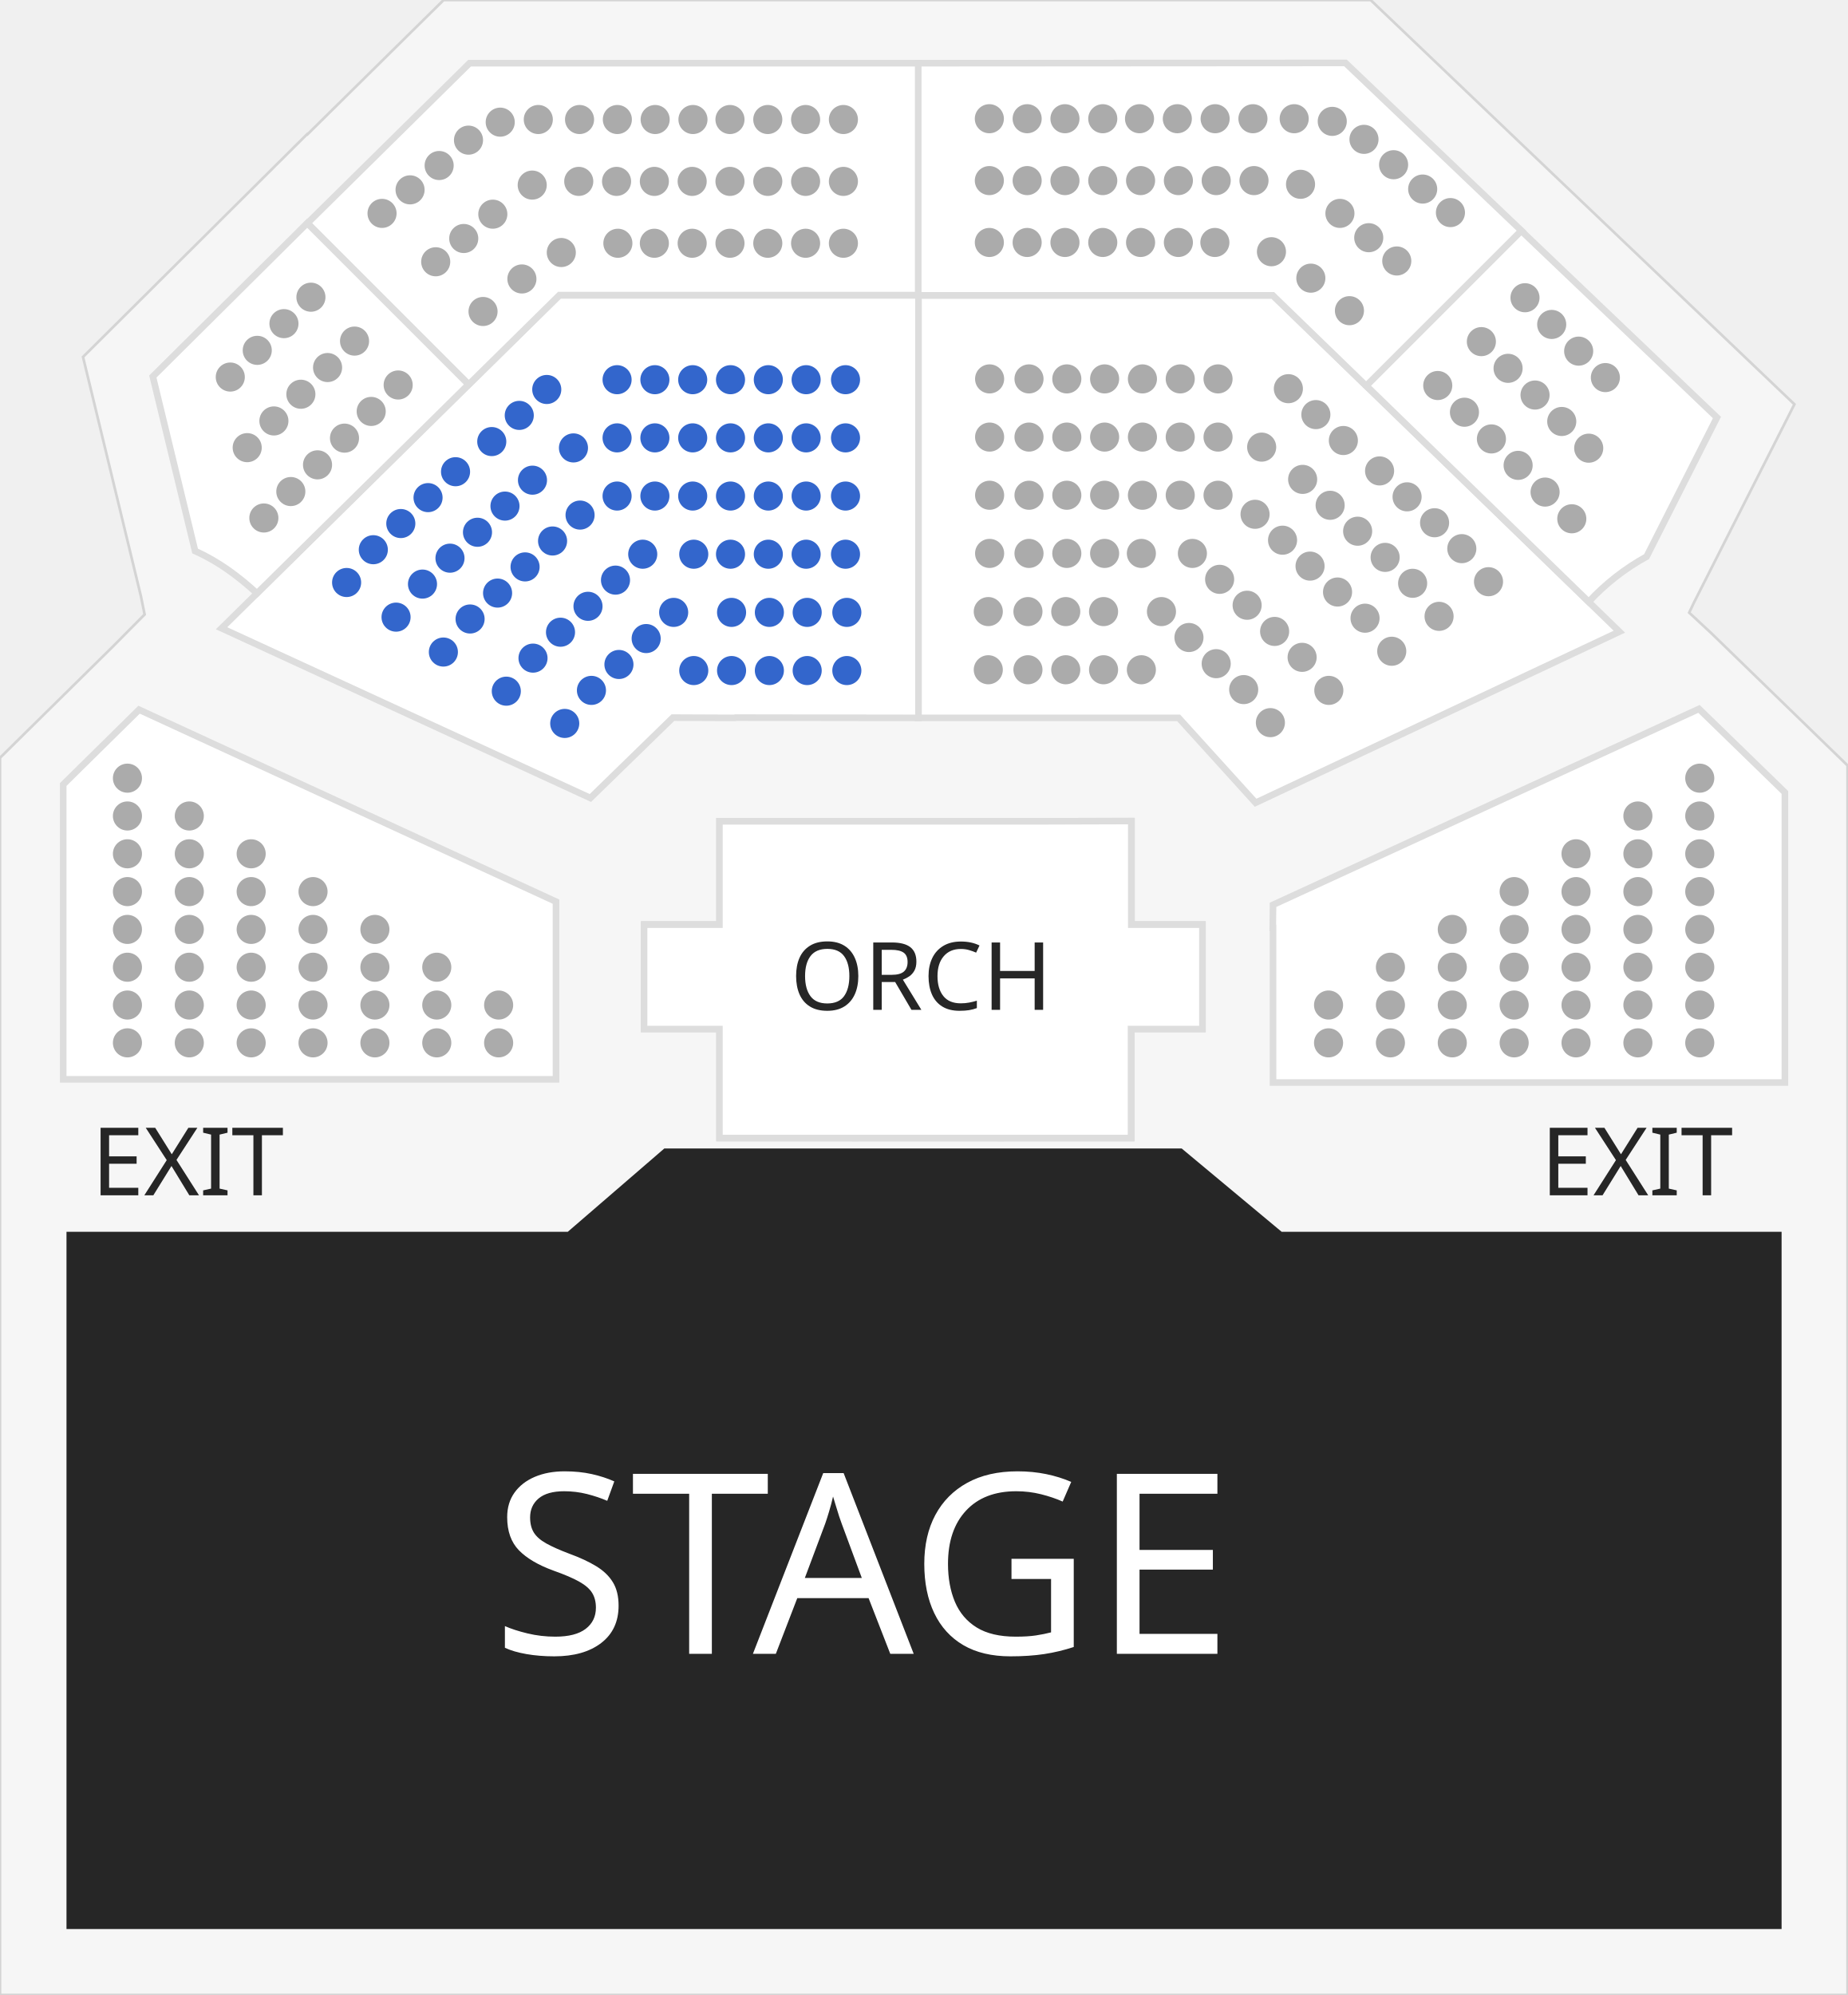
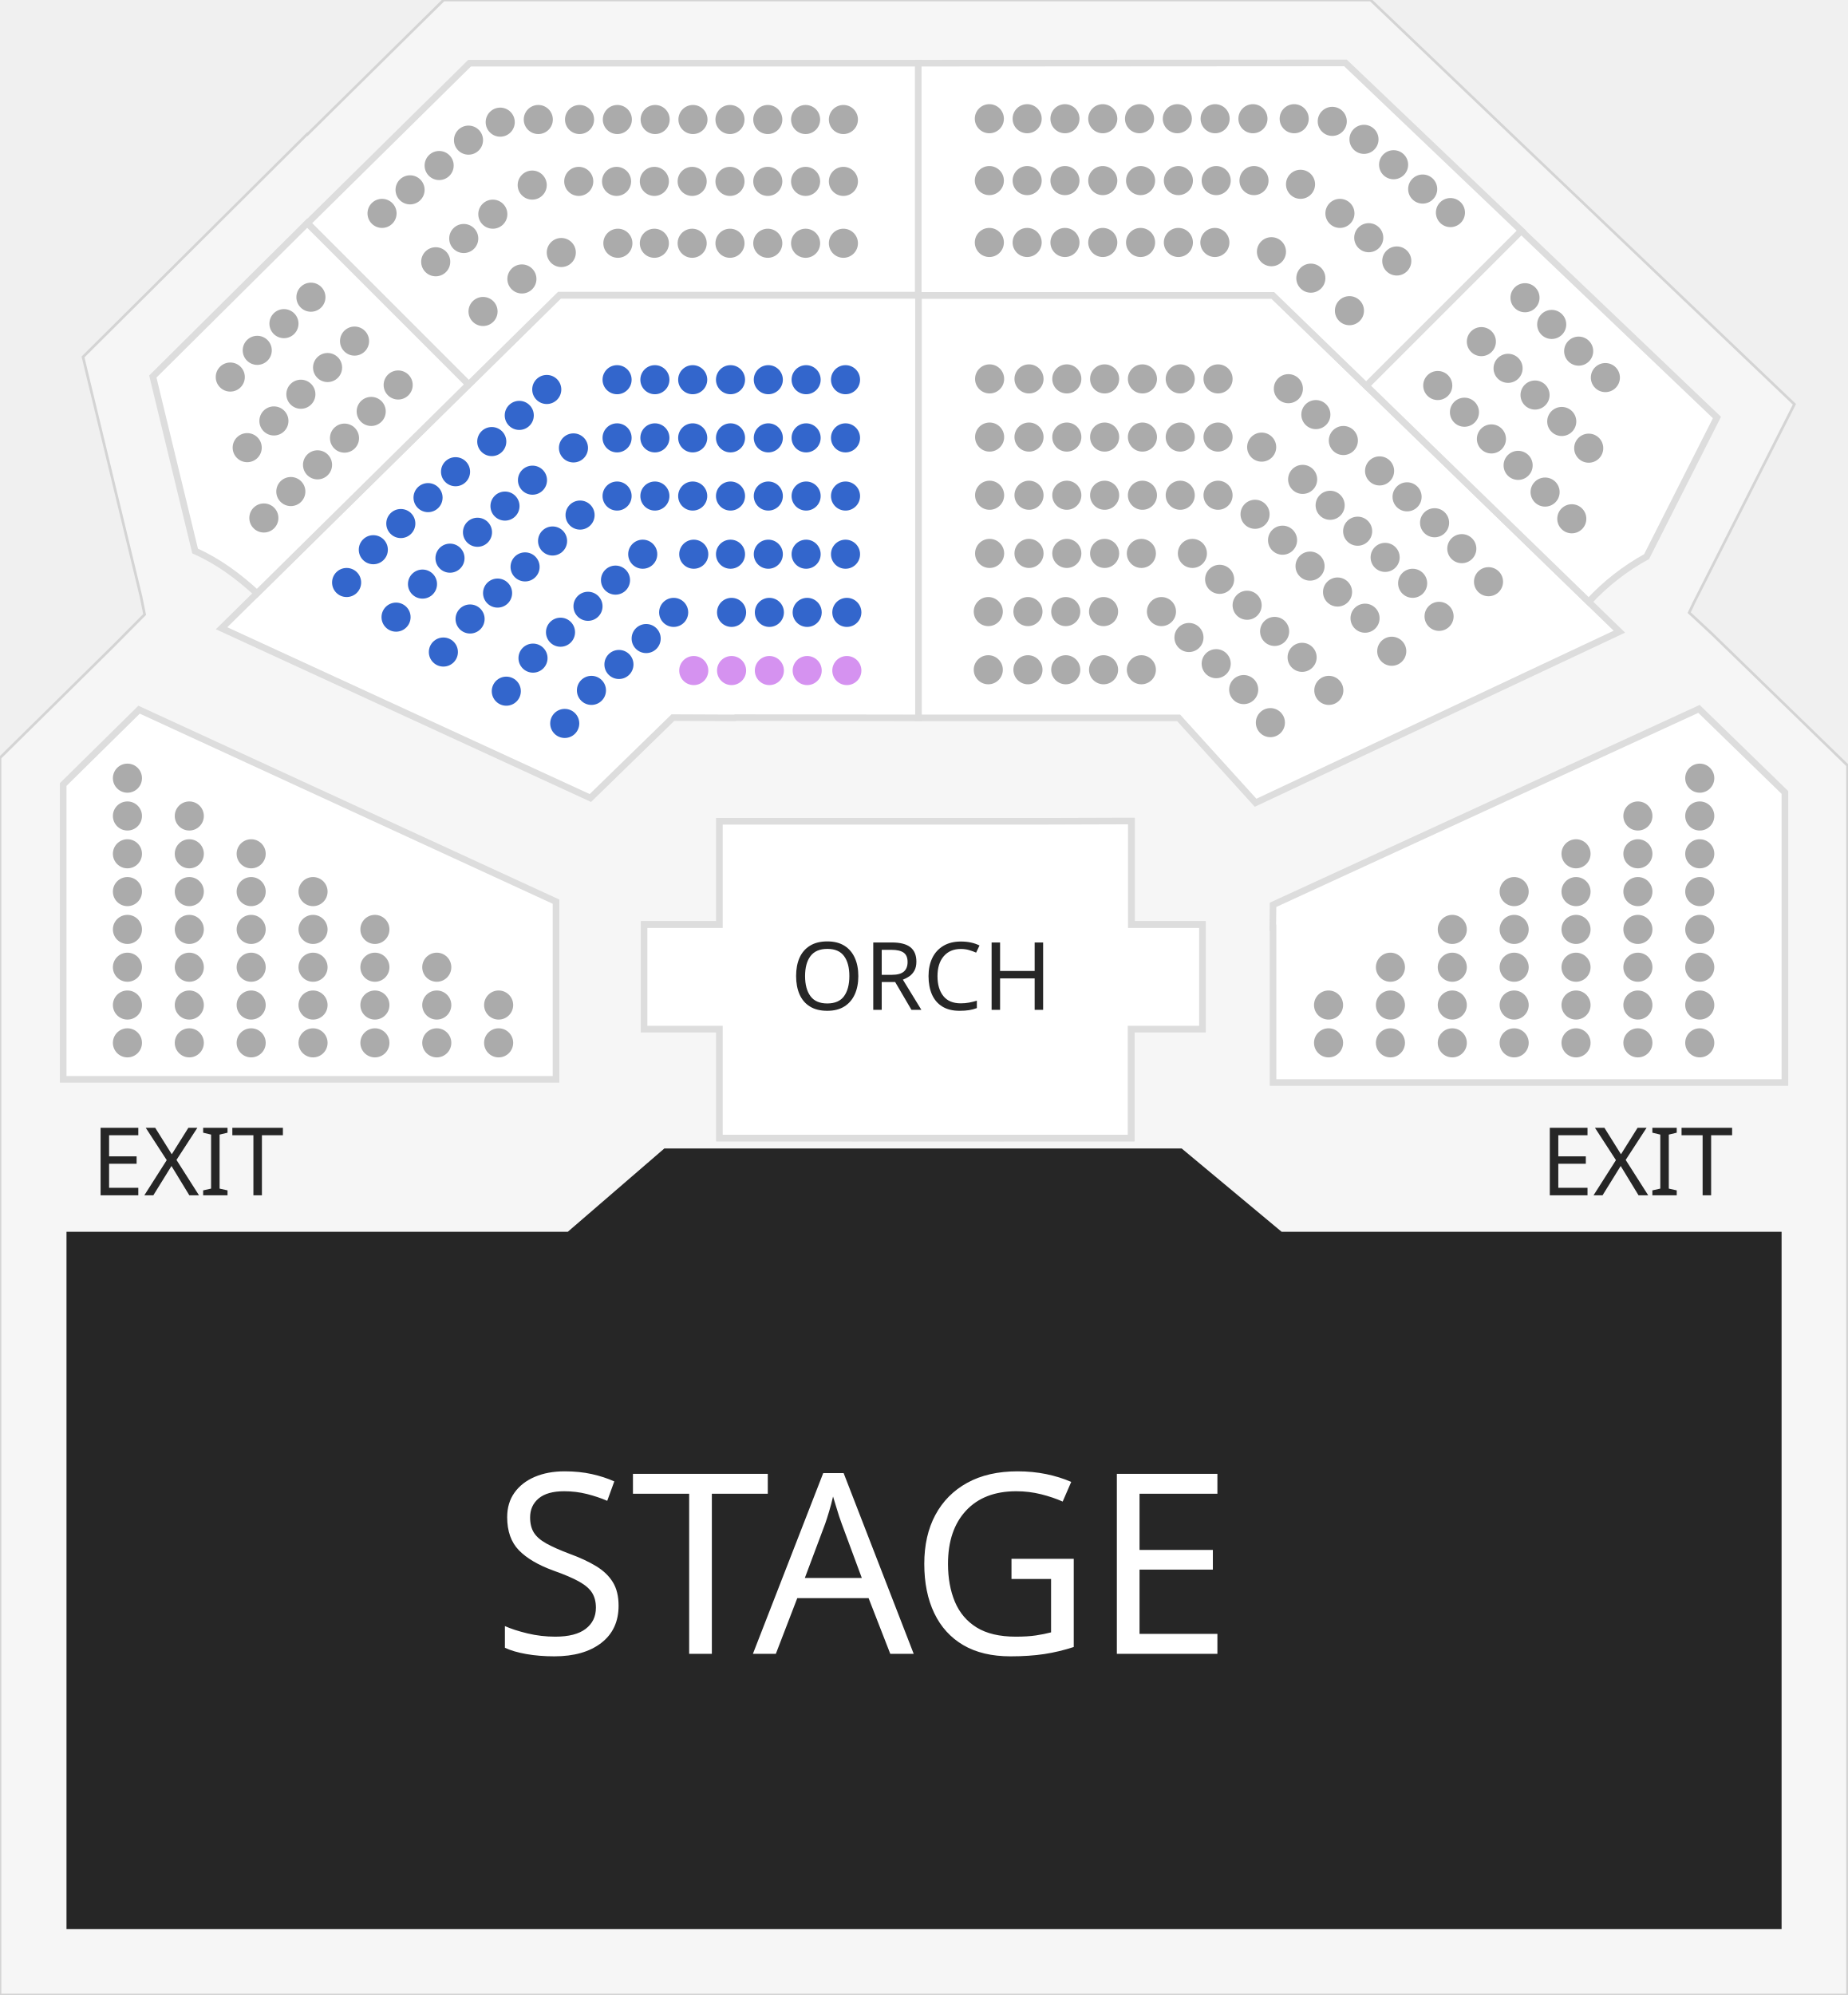
<svg xmlns="http://www.w3.org/2000/svg" viewBox="149.4 7.6 698.8 754.5">
  <defs>
    <style type="text/css">
	.st0{fill:#F6F6F6;stroke:#D4D4D4;stroke-miterlimit:10;}
	.st1{fill:#262626;stroke:#F6F6F6;stroke-width:2.5;stroke-miterlimit:10;}
	.st2{fill:#FFFFFF;}
	.st3{font-family:'ArialMT';}
	.st4{font-size:95.326px;}
	.st5{fill:#262626;}
	.st6{font-size:35.747px;}
	.st7{fill:#FFFFFF;stroke:#DDDDDD;stroke-width:2.5;stroke-miterlimit:10;}
	.st8{fill:#DFDFDF;}
-   .accessible {
-     fill: #D592F0;
-   }
	.st9{fill:#ABABAB;}
  
- 
  .seat:hover{
      fill:#9C9C9C;
  }
+   

  .season {
    fill: #3366CC;
  }
  .season:hover {
    fill: #bad455;
+   }
+ 
+   .accessible {
+     fill: #D592F0;
  }

  .selected {
      fill:#bad455;
  }
  .selected:hover {
      fill:#90A63C;
  }

  .taken {
    fill: #ABABAB;
  }
  .taken:hover {
    fill: #9C9C9C;
  }

</style>
  </defs>
  <g id="BACKGROUND">
    <path id="POCHE" class="st0" d="M317.2,7.6l-51.5,50.8l-0.1-0.1L233,90.7l-1.2,1.2l0,0l-51,50.7l21.9,90.5l1.4,6.9l-12.3,12.4l0,0 l-42.4,41.8v13.4l0,0v454.5h698.8V309.5l0,0v-12.4l-51.4-49.9l0,0l-8.5-7.9l1.8-3.8l38-75l-98.8-94.2L667.8,7.6H317.2z" />
    <path id="STAGE" class="st1" d="M824.5,738.4V472.2H634.8h-0.2l-37.8-31.5H400.2l-36.5,31.5h-0.2H173.3v266.2H824.5z" />
    <text transform="matrix(1 0 0 1 335.5103 633.0645)" class="st2 st3 st4" style="white-space: pre;">STAGE</text>
    <text transform="matrix(1 0 0 1 183.9761 459.6533)" class="st5 st3 st6" style="white-space: pre;">EXIT</text>
    <text transform="matrix(1 0 0 1 732.1113 459.6533)" class="st5 st3 st6" style="white-space: pre;">EXIT</text>
    <g id="FLOOR">
      <g id="TABLES">
        <path id="TBL2" class="st7" d="M528,396.9V438h49.3v-41.1H528z" />
        <path id="TBL3" class="st7" d="M472.9,396.9V438h55v-41.1H472.9z" />
        <path id="TBL4" class="st7" d="M421.6,396.9V438h51.3v-41.1H421.6z" />
        <path id="TBL5" class="st7" d="M554.1,357.2v39.5h50.1v-39.5H554.1z" />
        <path id="TBL6" class="st7" d="M499.5,357.2v39.5h54.6v-39.5H499.5z" />
        <path id="TBL8" class="st7" d="M445.8,357.2h-52.7v39.5h52.7V357.2z" />
        <path id="TBL7" class="st7" d="M499.4,357.2h-53.5v39.5h53.5V357.2z" />
        <path id="TBL9" class="st7" d="M528,318.2v38.9h49.4v-38.9H528z" />
        <path id="TBL10" class="st7" d="M473,318.2v38.9h54.9v-38.9H473z" />
        <path id="TBL11" class="st7" d="M421.6,318.2v38.9h51.3v-38.9H421.6z" />
        <path id="TABLE_TRAY_00000050658157006236996870000013505022435162172844_" class="st7" d="M 577.3 318.1 L 545.9 318.2 L 527.9 318.2 L 421.5 318.2 L 421.5 357.3 L 393 357.3 L 393 396.8 L 421.5 396.8 L 421.5 438 L 577.2 438 L 577.2 396.8 L 604.2 396.8 L 604.2 357.3 L 577.3 357.3 L 577.3 318.1 Z" />
        <g id="GRAY_TABLES" />
      </g>
    </g>
    <g id="Riser">
      <path id="Riser4" class="st7" d="M792,275.7l-161.1,74.1l-0.1,8.7h0.1V417h193.6V307.3L792,275.7z" />
      <path id="Riser3" class="st7" d="M630.8,119.3H496.7v159.8h67.9H589h6.2l29.1,32.1l137.6-64.7L630.8,119.3z" />
      <path id="Riser1" class="st7" d="M202,276l-28.7,28.3v111.5h186.4v-66v-1.2L202,276z" />
      <path id="Riser2" class="st7" d="M361,119.3L246.6,232l-13.4,13.2l139.5,64.2l31.2-30.4l23.5,0.1l0.2-0.1l69.2,0.1V119.3H361z" />
    </g>
    <g id="Loge">
      <path id="Loge2" class="st7" d="M327,31.5L265.7,92l61,61l34.3-33.8h135.8V31.5H327z" />
      <path id="Loge1" class="st7" d="M265.6,92l-58.4,58l16,66c8.8,3.9,16.4,9.6,23.4,16l80-79L265.6,92z" />
      <path id="Loge3" class="st7" d="M496.7,31.5v87.8h134.1l35.4,34.3l58.7-58.7l-66.6-63.5L496.7,31.5L496.7,31.5z" />
      <path id="Loge4" class="st7" d="M724.8,94.9l-58.6,58.6l84.1,81.7c6.3-6.8,13.7-12.6,21.9-17.1l26.6-52.6L724.8,94.9z" />
    </g>
    <text class="st5 st3 st6" style="white-space: pre; font-size: 35.7px;" x="448.341" y="389.521">ORCH</text>
  </g>
  <g id="ALLSEATS">
    <g id="Riser1">
      <g id="A">
        <circle class="st9 seat" cx="338" cy="402" r="5.5" id="Riser1-A-1" />
        <circle class="st9 seat" cx="338" cy="387.7" r="5.5" id="Riser1-A-2" />
      </g>
      <g id="B">
        <circle class="st9 seat" cx="314.6" cy="402" r="5.5" id="Riser1-B-1" />
        <circle class="st9 seat" cx="314.6" cy="387.7" r="5.5" id="Riser1-B-2" />
        <circle class="st9 seat" cx="314.6" cy="373.4" r="5.5" id="Riser1-B-3" />
      </g>
      <g id="C">
        <circle class="st9 seat" cx="291.2" cy="402" r="5.5" id="Riser1-C-1" />
        <circle class="st9 seat" cx="291.2" cy="387.7" r="5.5" id="Riser1-C-2" />
        <circle class="st9 seat" cx="291.2" cy="373.4" r="5.5" id="Riser1-C-3" />
        <circle class="st9 seat" cx="291.2" cy="359.1" r="5.5" id="Riser1-C-4" />
      </g>
      <g id="D">
        <circle class="st9 seat" cx="267.8" cy="402" r="5.5" id="Riser1-D-1" />
        <circle class="st9 seat" cx="267.8" cy="387.7" r="5.5" id="Riser1-D-2" />
        <circle class="st9 seat" cx="267.8" cy="373.4" r="5.5" id="Riser1-D-3" />
        <circle class="st9 seat" cx="267.8" cy="359.1" r="5.5" id="Riser1-D-4" />
        <circle class="st9 seat" cx="267.8" cy="344.8" r="5.5" id="Riser1-D-5" />
      </g>
      <g id="E">
        <circle class="st9 seat" cx="244.4" cy="402" r="5.5" id="Riser1-E-1" />
        <circle class="st9 seat" cx="244.4" cy="387.7" r="5.5" id="Riser1-E-2" />
        <circle class="st9 seat" cx="244.4" cy="373.4" r="5.5" id="Riser1-E-3" />
        <circle class="st9 seat" cx="244.4" cy="359.1" r="5.5" id="Riser1-E-4" />
        <circle class="st9 seat" cx="244.4" cy="344.8" r="5.5" id="Riser1-E-5" />
        <circle class="st9 seat" cx="244.4" cy="330.5" r="5.5" id="Riser1-E-6" />
      </g>
      <g id="F">
        <circle class="st9 seat" cx="221" cy="402" r="5.5" id="Riser1-F-1" />
        <circle class="st9 seat" cx="221" cy="387.7" r="5.5" id="Riser1-F-2" />
        <circle class="st9 seat" cx="221" cy="373.4" r="5.5" id="Riser1-F-3" />
        <circle class="st9 seat" cx="221" cy="359.1" r="5.5" id="Riser1-F-4" />
        <circle class="st9 seat" cx="221" cy="344.8" r="5.5" id="Riser1-F-5" />
        <circle class="st9 seat" cx="221" cy="330.5" r="5.5" id="Riser1-F-6" />
        <circle class="st9 seat" cx="221" cy="316.2" r="5.5" id="Riser1-F-7" />
      </g>
      <g id="G">
        <circle class="st9 seat" cx="197.6" cy="402" r="5.5" id="Riser1-G-1" />
        <circle class="st9 seat" cx="197.6" cy="387.7" r="5.5" id="Riser1-G-2" />
        <circle class="st9 seat" cx="197.6" cy="373.4" r="5.5" id="Riser1-G-3" />
        <circle class="st9 seat" cx="197.6" cy="359.1" r="5.5" id="Riser1-G-4" />
        <circle class="st9 seat" cx="197.6" cy="344.8" r="5.5" id="Riser1-G-5" />
        <circle class="st9 seat" cx="197.6" cy="330.5" r="5.5" id="Riser1-G-6" />
        <circle class="st9 seat" cx="197.6" cy="316.2" r="5.5" id="Riser1-G-7" />
        <circle class="st9 seat" cx="197.6" cy="301.9" r="5.5" id="Riser1-G-8" />
      </g>
    </g>
    <g id="Riser2">
      <g id="A">
        <circle class="st9 seat season accessible" cx="411.8" cy="261.2" r="5.5" id="Riser2-A-1" />
        <circle class="st9 seat season accessible" cx="426.1" cy="261.2" r="5.5" id="Riser2-A-2" />
        <circle class="st9 seat season accessible" cx="440.4" cy="261.2" r="5.5" id="Riser2-A-3" />
        <circle class="st9 seat season accessible" cx="454.7" cy="261.2" r="5.5" id="Riser2-A-4" />
        <circle class="st9 seat season accessible" cx="469.7" cy="261.2" r="5.5" id="Riser2-A-5" />
      </g>
      <g id="B">
        <circle class="st9 seat season" cx="363" cy="281.2" r="5.5" id="Riser2-B-1" />
        <circle class="st9 seat season" cx="373.1" cy="268.7" r="5.5" id="Riser2-B-2" />
        <circle class="st9 seat season" cx="383.5" cy="258.9" r="5.5" id="Riser2-B-3" />
        <circle class="st9 seat season" cx="393.8" cy="249.1" r="5.5" id="Riser2-B-4" />
        <circle class="st9 seat season" cx="404.2" cy="239.2" r="5.5" id="Riser2-B-5" />
        <circle class="st9 seat season" cx="426.1" cy="239.2" r="5.5" id="Riser2-B-6" />
        <circle class="st9 seat season" cx="440.4" cy="239.2" r="5.5" id="Riser2-B-7" />
        <circle class="st9 seat season" cx="454.7" cy="239.2" r="5.5" id="Riser2-B-8" />
        <circle class="st9 seat season" cx="469.7" cy="239.2" r="5.5" id="Riser2-B-9" />
      </g>
      <g id="C">
        <circle class="st9 seat season" cx="340.9" cy="269" r="5.5" id="Riser2-C-1" />
        <circle class="st9 seat season" cx="351" cy="256.5" r="5.5" id="Riser2-C-2" />
        <circle class="st9 seat season" cx="361.4" cy="246.7" r="5.5" id="Riser2-C-3" />
        <circle class="st9 seat season" cx="371.8" cy="236.9" r="5.5" id="Riser2-C-4" />
        <circle class="st9 seat season" cx="382.2" cy="227" r="5.5" id="Riser2-C-5" />
        <circle class="st9 seat season" cx="392.5" cy="217.2" r="5.5" id="Riser2-C-6" />
        <circle class="st9 seat season" cx="411.8" cy="217.2" r="5.5" id="Riser2-C-7" />
        <circle class="st9 seat season" cx="425.7" cy="217.2" r="5.5" id="Riser2-C-8" />
        <circle class="st9 seat season" cx="440" cy="217.2" r="5.5" id="Riser2-C-9" />
        <circle class="st9 seat season" cx="454.3" cy="217.2" r="5.5" id="Riser2-C-10" />
        <circle class="st9 seat season" cx="469.2" cy="217.2" r="5.5" id="Riser2-C-11" />
      </g>
      <g id="D">
        <circle class="st9 seat season" cx="317.1" cy="254.2" r="5.5" id="Riser2-D-1" />
        <circle class="st9 seat season" cx="327.2" cy="241.7" r="5.5" id="Riser2-D-2" />
        <circle class="st9 seat season" cx="337.6" cy="231.9" r="5.5" id="Riser2-D-3" />
        <circle class="st9 seat season" cx="348" cy="222" r="5.5" id="Riser2-D-4" />
        <circle class="st9 seat season" cx="358.4" cy="212.2" r="5.5" id="Riser2-D-5" />
        <circle class="st9 seat season" cx="368.8" cy="202.4" r="5.5" id="Riser2-D-6" />
        <circle class="st9 seat season" cx="382.8" cy="195.2" r="5.5" id="Riser2-D-7" />
        <circle class="st9 seat season" cx="397.1" cy="195.2" r="5.5" id="Riser2-D-8" />
        <circle class="st9 seat season" cx="411.4" cy="195.2" r="5.5" id="Riser2-D-9" />
        <circle class="st9 seat season" cx="425.7" cy="195.2" r="5.5" id="Riser2-D-10" />
        <circle class="st9 seat season" cx="440" cy="195.2" r="5.5" id="Riser2-D-11" />
        <circle class="st9 seat season" cx="454.3" cy="195.2" r="5.5" id="Riser2-D-12" />
        <circle class="st9 seat season" cx="469.2" cy="195.2" r="5.5" id="Riser2-D-13" />
      </g>
      <g id="E">
        <circle class="st9 seat season" cx="299.2" cy="241" r="5.5" id="Riser2-E-1" />
        <circle class="st9 seat season" cx="309.2" cy="228.5" r="5.5" id="Riser2-E-2" />
        <circle class="st9 seat season" cx="319.6" cy="218.7" r="5.5" id="Riser2-E-3" />
        <circle class="st9 seat season" cx="330" cy="208.9" r="5.5" id="Riser2-E-4" />
        <circle class="st9 seat season" cx="340.4" cy="199" r="5.5" id="Riser2-E-5" />
        <circle class="st9 seat season" cx="350.8" cy="189.2" r="5.5" id="Riser2-E-6" />
        <circle class="st9 seat season" cx="366.3" cy="177" r="5.5" id="Riser2-E-7" />
        <circle class="st9 seat season" cx="382.8" cy="173.2" r="5.5" id="Riser2-E-8" />
        <circle class="st9 seat season" cx="397.1" cy="173.2" r="5.5" id="Riser2-E-9" />
        <circle class="st9 seat season" cx="411.4" cy="173.2" r="5.5" id="Riser2-E-10" />
        <circle class="st9 seat season" cx="425.7" cy="173.2" r="5.5" id="Riser2-E-11" />
        <circle class="st9 seat season" cx="440" cy="173.2" r="5.5" id="Riser2-E-12" />
        <circle class="st9 seat season" cx="454.3" cy="173.2" r="5.5" id="Riser2-E-13" />
        <circle class="st9 seat season" cx="469.2" cy="173.2" r="5.5" id="Riser2-E-14" />
      </g>
      <g id="F">
        <circle class="st9 seat season" cx="280.5" cy="227.9" r="5.5" id="Riser2-F-1" />
        <circle class="st9 seat season" cx="290.6" cy="215.5" r="5.5" id="Riser2-F-2" />
        <circle class="st9 seat season" cx="301" cy="205.6" r="5.5" id="Riser2-F-3" />
        <circle class="st9 seat season" cx="311.3" cy="195.8" r="5.5" id="Riser2-F-4" />
        <circle class="st9 seat season" cx="321.7" cy="186" r="5.5" id="Riser2-F-5" />
        <circle class="st9 seat season" cx="335.4" cy="174.6" r="5.5" id="Riser2-F-6" />
        <circle class="st9 seat season" cx="345.8" cy="164.7" r="5.5" id="Riser2-F-7" />
        <circle class="st9 seat season" cx="356.2" cy="154.9" r="5.5" id="Riser2-F-8" />
        <circle class="st9 seat season" cx="382.8" cy="151.2" r="5.5" id="Riser2-F-9" />
        <circle class="st9 seat season" cx="397.1" cy="151.2" r="5.5" id="Riser2-F-10" />
        <circle class="st9 seat season" cx="411.4" cy="151.2" r="5.5" id="Riser2-F-11" />
        <circle class="st9 seat season" cx="425.7" cy="151.2" r="5.5" id="Riser2-F-12" />
        <circle class="st9 seat season" cx="440" cy="151.2" r="5.5" id="Riser2-F-13" />
        <circle class="st9 seat season" cx="454.3" cy="151.2" r="5.5" id="Riser2-F-14" />
        <circle class="st9 seat season" cx="469.2" cy="151.2" r="5.5" id="Riser2-F-15" />
      </g>
    </g>
    <g id="Riser3">
      <g id="A">
-         <circle class="st9 seat accessible" cx="523.2" cy="260.9" r="5.5" id="Riser3-A-1" />
-         <circle class="st9 seat accessible" cx="538.2" cy="260.9" r="5.5" id="Riser3-A-2" />
-         <circle class="st9 seat accessible" cx="552.5" cy="260.9" r="5.5" id="Riser3-A-3" />
-         <circle class="st9 seat accessible" cx="566.8" cy="260.9" r="5.5" id="Riser3-A-4" />
-         <circle class="st9 seat accessible" cx="581.1" cy="260.9" r="5.5" id="Riser3-A-5" />
+         <circle class="st9 seat" cx="523.2" cy="260.9" r="5.5" id="Riser3-A-1" />
+         <circle class="st9 seat" cx="538.2" cy="260.9" r="5.5" id="Riser3-A-2" />
+         <circle class="st9 seat" cx="552.5" cy="260.9" r="5.5" id="Riser3-A-3" />
+         <circle class="st9 seat" cx="566.8" cy="260.9" r="5.5" id="Riser3-A-4" />
+         <circle class="st9 seat" cx="581.1" cy="260.9" r="5.5" id="Riser3-A-5" />
      </g>
      <g id="B">
        <circle class="st9 seat" cx="523.2" cy="238.9" r="5.5" id="Riser3-B-1" />
        <circle class="st9 seat" cx="538.2" cy="238.9" r="5.5" id="Riser3-B-2" />
        <circle class="st9 seat" cx="552.5" cy="238.9" r="5.5" id="Riser3-B-3" />
        <circle class="st9 seat" cx="566.8" cy="238.9" r="5.5" id="Riser3-B-4" />
        <circle class="st9 seat" cx="588.7" cy="238.9" r="5.5" id="Riser3-B-5" />
        <circle class="st9 seat" cx="599.1" cy="248.7" r="5.5" id="Riser3-B-6" />
        <circle class="st9 seat" cx="609.4" cy="258.6" r="5.5" id="Riser3-B-7" />
        <circle class="st9 seat" cx="619.8" cy="268.4" r="5.5" id="Riser3-B-8" />
        <circle class="st9 seat" cx="629.9" cy="280.9" r="5.5" id="Riser3-B-9" />
      </g>
      <g id="C">
        <circle class="st9 seat" cx="523.7" cy="216.9" r="5.5" id="Riser3-C-1" />
        <circle class="st9 seat" cx="538.6" cy="216.9" r="5.5" id="Riser3-C-2" />
        <circle class="st9 seat" cx="552.9" cy="216.9" r="5.5" id="Riser3-C-3" />
        <circle class="st9 seat" cx="567.2" cy="216.9" r="5.5" id="Riser3-C-4" />
        <circle class="st9 seat" cx="581.1" cy="216.9" r="5.5" id="Riser3-C-5" />
        <circle class="st9 seat" cx="600.4" cy="216.9" r="5.5" id="Riser3-C-6" />
        <circle class="st9 seat" cx="610.7" cy="226.7" r="5.5" id="Riser3-C-7" />
        <circle class="st9 seat" cx="621.1" cy="236.5" r="5.5" id="Riser3-C-8" />
        <circle class="st9 seat" cx="631.5" cy="246.4" r="5.5" id="Riser3-C-9" />
        <circle class="st9 seat" cx="641.9" cy="256.2" r="5.5" id="Riser3-C-10" />
        <circle class="st9 seat" cx="652" cy="268.7" r="5.5" id="Riser3-C-11" />
      </g>
      <g id="D">
        <circle class="st9 seat" cx="523.7" cy="194.9" r="5.5" id="Riser3-D-1" />
        <circle class="st9 seat" cx="538.6" cy="194.9" r="5.5" id="Riser3-D-2" />
        <circle class="st9 seat" cx="552.9" cy="194.9" r="5.5" id="Riser3-D-3" />
        <circle class="st9 seat" cx="567.2" cy="194.9" r="5.5" id="Riser3-D-4" />
        <circle class="st9 seat" cx="581.5" cy="194.9" r="5.5" id="Riser3-D-5" />
        <circle class="st9 seat" cx="595.8" cy="194.9" r="5.5" id="Riser3-D-6" />
        <circle class="st9 seat" cx="610.1" cy="194.9" r="5.5" id="Riser3-D-7" />
        <circle class="st9 seat" cx="624.1" cy="202.1" r="5.5" id="Riser3-D-8" />
        <circle class="st9 seat" cx="634.5" cy="211.9" r="5.5" id="Riser3-D-9" />
        <circle class="st9 seat" cx="644.9" cy="221.7" r="5.5" id="Riser3-D-10" />
        <circle class="st9 seat" cx="655.3" cy="231.5" r="5.5" id="Riser3-D-11" />
        <circle class="st9 seat" cx="665.7" cy="241.4" r="5.5" id="Riser3-D-12" />
        <circle class="st9 seat" cx="675.8" cy="253.9" r="5.5" id="Riser3-D-13" />
      </g>
      <g id="E">
        <circle class="st9 seat" cx="523.7" cy="172.9" r="5.5" id="Riser3-E-1" />
        <circle class="st9 seat" cx="538.6" cy="172.9" r="5.5" id="Riser3-E-2" />
        <circle class="st9 seat" cx="552.9" cy="172.9" r="5.5" id="Riser3-E-3" />
        <circle class="st9 seat" cx="567.2" cy="172.9" r="5.5" id="Riser3-E-4" />
        <circle class="st9 seat" cx="581.5" cy="172.9" r="5.5" id="Riser3-E-5" />
        <circle class="st9 seat" cx="595.8" cy="172.9" r="5.5" id="Riser3-E-6" />
        <circle class="st9 seat" cx="610.1" cy="172.9" r="5.5" id="Riser3-E-7" />
        <circle class="st9 seat" cx="626.6" cy="176.7" r="5.5" id="Riser3-E-8" />
        <circle class="st9 seat" cx="642.1" cy="188.9" r="5.5" id="Riser3-E-9" />
        <circle class="st9 seat" cx="652.5" cy="198.7" r="5.5" id="Riser3-E-10" />
        <circle class="st9 seat" cx="662.9" cy="208.5" r="5.5" id="Riser3-E-11" />
        <circle class="st9 seat" cx="673.3" cy="218.4" r="5.5" id="Riser3-E-12" />
        <circle class="st9 seat" cx="683.7" cy="228.2" r="5.5" id="Riser3-E-13" />
        <circle class="st9 seat" cx="693.7" cy="240.7" r="5.5" id="Riser3-E-14" />
      </g>
      <g id="F">
        <circle class="st9 seat" cx="523.7" cy="150.9" r="5.5" id="Riser3-F-1" />
        <circle class="st9 seat" cx="538.6" cy="150.9" r="5.5" id="Riser3-F-2" />
        <circle class="st9 seat" cx="552.9" cy="150.9" r="5.5" id="Riser3-F-3" />
        <circle class="st9 seat" cx="567.2" cy="150.9" r="5.5" id="Riser3-F-4" />
        <circle class="st9 seat" cx="581.5" cy="150.9" r="5.5" id="Riser3-F-5" />
        <circle class="st9 seat" cx="595.8" cy="150.9" r="5.5" id="Riser3-F-6" />
        <circle class="st9 seat" cx="610.1" cy="150.9" r="5.5" id="Riser3-F-7" />
        <circle class="st9 seat" cx="636.7" cy="154.6" r="5.5" id="Riser3-F-8" />
        <circle class="st9 seat" cx="647.1" cy="164.4" r="5.5" id="Riser3-F-9" />
        <circle class="st9 seat" cx="657.5" cy="174.2" r="5.5" id="Riser3-F-10" />
        <circle class="st9 seat" cx="671.2" cy="185.7" r="5.5" id="Riser3-F-11" />
        <circle class="st9 seat" cx="681.6" cy="195.5" r="5.5" id="Riser3-F-12" />
        <circle class="st9 seat" cx="692" cy="205.3" r="5.5" id="Riser3-F-13" />
        <circle class="st9 seat" cx="702.3" cy="215.1" r="5.5" id="Riser3-F-14" />
        <circle class="st9 seat" cx="712.4" cy="227.6" r="5.5" id="Riser3-F-15" />
      </g>
    </g>
    <g id="Riser4">
      <g id="A">
        <circle class="st9 seat" cx="651.9" cy="387.7" r="5.5" id="Riser4-A-1" />
        <circle class="st9 seat" cx="651.9" cy="402" r="5.5" id="Riser4-A-2" />
      </g>
      <g id="B">
        <circle class="st9 seat" cx="675.3" cy="373.4" r="5.5" id="Riser4-B-1" />
        <circle class="st9 seat" cx="675.3" cy="387.7" r="5.5" id="Riser4-B-2" />
        <circle class="st9 seat" cx="675.3" cy="402" r="5.5" id="Riser4-B-3" />
      </g>
      <g id="C">
        <circle class="st9 seat" cx="698.7" cy="359.1" r="5.5" id="Riser4-C-1" />
        <circle class="st9 seat" cx="698.7" cy="373.4" r="5.5" id="Riser4-C-2" />
        <circle class="st9 seat" cx="698.7" cy="387.7" r="5.5" id="Riser4-C-3" />
        <circle class="st9 seat" cx="698.7" cy="402" r="5.5" id="Riser4-C-4" />
      </g>
      <g id="D">
        <circle class="st9 seat" cx="722.1" cy="344.8" r="5.5" id="Riser4-D-1" />
        <circle class="st9 seat" cx="722.1" cy="359.1" r="5.5" id="Riser4-D-2" />
        <circle class="st9 seat" cx="722.1" cy="373.4" r="5.5" id="Riser4-D-3" />
        <circle class="st9 seat" cx="722.1" cy="387.7" r="5.5" id="Riser4-D-4" />
        <circle class="st9 seat" cx="722.1" cy="402" r="5.5" id="Riser4-D-5" />
      </g>
      <g id="E">
        <circle class="st9 seat" cx="745.5" cy="330.5" r="5.5" id="Riser4-E-1" />
        <circle class="st9 seat" cx="745.5" cy="344.8" r="5.5" id="Riser4-E-2" />
        <circle class="st9 seat" cx="745.5" cy="359.1" r="5.5" id="Riser4-E-3" />
        <circle class="st9 seat" cx="745.5" cy="373.4" r="5.5" id="Riser4-E-4" />
        <circle class="st9 seat" cx="745.5" cy="387.7" r="5.5" id="Riser4-E-5" />
        <circle class="st9 seat" cx="745.5" cy="402" r="5.5" id="Riser4-E-6" />
      </g>
      <g id="F">
        <circle class="st9 seat" cx="768.9" cy="316.2" r="5.5" id="Riser4-F-1" />
        <circle class="st9 seat" cx="768.9" cy="330.5" r="5.5" id="Riser4-F-2" />
        <circle class="st9 seat" cx="768.9" cy="344.8" r="5.5" id="Riser4-F-3" />
        <circle class="st9 seat" cx="768.9" cy="359.1" r="5.5" id="Riser4-F-4" />
        <circle class="st9 seat" cx="768.9" cy="373.4" r="5.5" id="Riser4-F-5" />
        <circle class="st9 seat" cx="768.9" cy="387.7" r="5.5" id="Riser4-F-6" />
        <circle class="st9 seat" cx="768.9" cy="402" r="5.5" id="Riser4-F-7" />
      </g>
      <g id="G">
        <circle class="st9 seat" cx="792.3" cy="301.9" r="5.5" id="Riser4-G-1" />
        <circle class="st9 seat" cx="792.3" cy="316.2" r="5.5" id="Riser4-G-2" />
        <circle class="st9 seat" cx="792.3" cy="330.5" r="5.5" id="Riser4-G-3" />
        <circle class="st9 seat" cx="792.3" cy="344.8" r="5.5" id="Riser4-G-4" />
        <circle class="st9 seat" cx="792.3" cy="359.1" r="5.5" id="Riser4-G-5" />
        <circle class="st9 seat" cx="792.3" cy="373.4" r="5.5" id="Riser4-G-6" />
        <circle class="st9 seat" cx="792.3" cy="387.7" r="5.5" id="Riser4-G-7" />
        <circle class="st9 seat" cx="792.3" cy="402" r="5.5" id="Riser4-G-8" />
      </g>
    </g>
    <g id="Loge1">
      <g id="A">
        <circle class="st9 seat" cx="249.2" cy="203.5" r="5.5" id="Loge1-A-1" />
        <circle class="st9 seat" cx="259.4" cy="193.5" r="5.5" id="Loge1-A-2" />
        <circle class="st9 seat" cx="269.5" cy="183.4" r="5.5" id="Loge1-A-3" />
        <circle class="st9 seat" cx="279.7" cy="173.3" r="5.5" id="Loge1-A-4" />
        <circle class="st9 seat" cx="289.8" cy="163.2" r="5.5" id="Loge1-A-5" />
        <circle class="st9 seat" cx="300" cy="153.2" r="5.5" id="Loge1-A-6" />
      </g>
      <g id="B">
        <circle class="st9 seat" cx="242.9" cy="176.9" r="5.5" id="Loge1-B-1" />
        <circle class="st9 seat" cx="253" cy="166.8" r="5.5" id="Loge1-B-2" />
        <circle class="st9 seat" cx="263.2" cy="156.7" r="5.5" id="Loge1-B-3" />
        <circle class="st9 seat" cx="273.3" cy="146.6" r="5.5" id="Loge1-B-4" />
        <circle class="st9 seat" cx="283.5" cy="136.6" r="5.5" id="Loge1-B-5" />
      </g>
      <g id="C">
        <circle class="st9 seat" cx="236.5" cy="150.2" r="5.5" id="Loge1-C-1" />
        <circle class="st9 seat" cx="246.7" cy="140.1" r="5.5" id="Loge1-C-2" />
        <circle class="st9 seat" cx="256.8" cy="130" r="5.5" id="Loge1-C-3" />
        <circle class="st9 seat" cx="267" cy="120" r="5.5" id="Loge1-C-4" />
      </g>
    </g>
    <g id="Loge2">
      <g id="A">
        <circle class="st9 seat" cx="332.1" cy="125.4" r="5.5" id="Loge2-A-1" />
        <circle class="st9 seat" cx="346.8" cy="113.1" r="5.5" id="Loge2-A-2" />
        <circle class="st9 seat" cx="361.7" cy="103.1" r="5.5" id="Loge2-A-3" />
        <circle class="st9 seat" cx="383.1" cy="99.6" r="5.5" id="Loge2-A-4" />
        <circle class="st9 seat" cx="396.9" cy="99.6" r="5.5" id="Loge2-A-5" />
        <circle class="st9 seat" cx="411.2" cy="99.6" r="5.5" id="Loge2-A-6" />
        <circle class="st9 seat" cx="425.5" cy="99.6" r="5.5" id="Loge2-A-7" />
        <circle class="st9 seat" cx="439.8" cy="99.6" r="5.5" id="Loge2-A-8" />
        <circle class="st9 seat" cx="454.1" cy="99.6" r="5.5" id="Loge2-A-9" />
        <circle class="st9 seat" cx="468.4" cy="99.6" r="5.5" id="Loge2-A-10" />
      </g>
      <g id="B">
        <circle class="st9 seat" cx="314.2" cy="106.6" r="5.5" id="Loge2-B-1" />
        <circle class="st9 seat" cx="324.8" cy="97.8" r="5.5" id="Loge2-B-2" />
        <circle class="st9 seat" cx="335.8" cy="88.6" r="5.5" id="Loge2-B-3" />
        <circle class="st9 seat" cx="350.7" cy="77.6" r="5.5" id="Loge2-B-4" />
        <circle class="st9 seat" cx="368.3" cy="76.2" r="5.5" id="Loge2-B-5" />
        <circle class="st9 seat" cx="382.6" cy="76.2" r="5.5" id="Loge2-B-6" />
        <circle class="st9 seat" cx="396.9" cy="76.2" r="5.5" id="Loge2-B-7" />
        <circle class="st9 seat" cx="411.2" cy="76.2" r="5.5" id="Loge2-B-8" />
        <circle class="st9 seat" cx="425.5" cy="76.2" r="5.5" id="Loge2-B-9" />
        <circle class="st9 seat" cx="439.8" cy="76.2" r="5.5" id="Loge2-B-10" />
        <circle class="st9 seat" cx="454.1" cy="76.2" r="5.5" id="Loge2-B-11" />
        <circle class="st9 seat" cx="468.4" cy="76.2" r="5.5" id="Loge2-B-12" />
      </g>
      <g id="C">
        <circle class="st9 seat" cx="293.9" cy="88.3" r="5.5" id="Loge2-C-1" />
        <circle class="st9 seat" cx="304.5" cy="79.4" r="5.5" id="Loge2-C-2" />
        <circle class="st9 seat" cx="315.5" cy="70.2" r="5.5" id="Loge2-C-3" />
        <circle class="st9 seat" cx="326.6" cy="60.6" r="5.5" id="Loge2-C-4" />
        <circle class="st9 seat" cx="338.6" cy="53.8" r="5.5" id="Loge2-C-5" />
        <circle class="st9 seat" cx="353" cy="52.8" r="5.5" id="Loge2-C-6" />
        <circle class="st9 seat" cx="368.6" cy="52.8" r="5.5" id="Loge2-C-7" />
        <circle class="st9 seat" cx="382.9" cy="52.8" r="5.5" id="Loge2-C-8" />
        <circle class="st9 seat" cx="397.2" cy="52.8" r="5.5" id="Loge2-C-9" />
        <circle class="st9 seat" cx="411.5" cy="52.8" r="5.5" id="Loge2-C-10" />
        <circle class="st9 seat" cx="425.5" cy="52.8" r="5.5" id="Loge2-C-11" />
        <circle class="st9 seat" cx="439.8" cy="52.8" r="5.5" id="Loge2-C-12" />
        <circle class="st9 seat" cx="454.1" cy="52.8" r="5.5" id="Loge2-C-13" />
        <circle class="st9 seat" cx="468.4" cy="52.8" r="5.5" id="Loge2-C-14" />
      </g>
    </g>
    <g id="Loge3">
      <g id="A">
        <circle class="st9 seat" cx="523.6" cy="99.3" r="5.5" id="Loge3-A-1" />
        <circle class="st9 seat" cx="537.9" cy="99.3" r="5.5" id="Loge3-A-2" />
        <circle class="st9 seat" cx="552.2" cy="99.3" r="5.5" id="Loge3-A-3" />
        <circle class="st9 seat" cx="566.5" cy="99.3" r="5.5" id="Loge3-A-4" />
        <circle class="st9 seat" cx="580.8" cy="99.3" r="5.5" id="Loge3-A-5" />
        <circle class="st9 seat" cx="595.1" cy="99.3" r="5.5" id="Loge3-A-6" />
        <circle class="st9 seat" cx="608.9" cy="99.3" r="5.5" id="Loge3-A-7" />
        <circle class="st9 seat" cx="630.3" cy="102.8" r="5.5" id="Loge3-A-8" />
        <circle class="st9 seat" cx="645.2" cy="112.8" r="5.5" id="Loge3-A-9" />
        <circle class="st9 seat" cx="659.8" cy="125.1" r="5.5" id="Loge3-A-10" />
      </g>
      <g id="B">
        <circle class="st9 seat" cx="523.6" cy="75.9" r="5.5" id="Loge3-B-1" />
        <circle class="st9 seat" cx="537.9" cy="75.9" r="5.5" id="Loge3-B-2" />
        <circle class="st9 seat" cx="552.2" cy="75.9" r="5.5" id="Loge3-B-3" />
        <circle class="st9 seat" cx="566.5" cy="75.9" r="5.5" id="Loge3-B-4" />
        <circle class="st9 seat" cx="580.8" cy="75.9" r="5.5" id="Loge3-B-5" />
        <circle class="st9 seat" cx="595.1" cy="75.9" r="5.5" id="Loge3-B-6" />
        <circle class="st9 seat" cx="609.4" cy="75.9" r="5.5" id="Loge3-B-7" />
        <circle class="st9 seat" cx="623.7" cy="75.9" r="5.5" id="Loge3-B-8" />
        <circle class="st9 seat" cx="641.3" cy="77.3" r="5.5" id="Loge3-B-9" />
        <circle class="st9 seat" cx="656.2" cy="88.3" r="5.5" id="Loge3-B-10" />
        <circle class="st9 seat" cx="667.1" cy="97.5" r="5.5" id="Loge3-B-11" />
        <circle class="st9 seat" cx="677.7" cy="106.3" r="5.5" id="Loge3-B-12" />
      </g>
      <g id="C">
        <circle class="st9 seat" cx="523.6" cy="52.5" r="5.5" id="Loge3-C-1" />
        <circle class="st9 seat" cx="537.9" cy="52.5" r="5.5" id="Loge3-C-2" />
        <circle class="st9 seat" cx="552.2" cy="52.5" r="5.5" id="Loge3-C-3" />
        <circle class="st9 seat" cx="566.5" cy="52.5" r="5.5" id="Loge3-C-4" />
        <circle class="st9 seat" cx="580.4" cy="52.5" r="5.5" id="Loge3-C-5" />
        <circle class="st9 seat" cx="594.7" cy="52.5" r="5.5" id="Loge3-C-6" />
        <circle class="st9 seat" cx="609" cy="52.5" r="5.5" id="Loge3-C-7" />
        <circle class="st9 seat" cx="623.3" cy="52.5" r="5.5" id="Loge3-C-8" />
        <circle class="st9 seat" cx="638.9" cy="52.5" r="5.5" id="Loge3-C-9" />
        <circle class="st9 seat" cx="653.3" cy="53.5" r="5.5" id="Loge3-C-10" />
        <circle class="st9 seat" cx="665.3" cy="60.3" r="5.5" id="Loge3-C-11" />
        <circle class="st9 seat" cx="676.5" cy="69.9" r="5.5" id="Loge3-C-12" />
        <circle class="st9 seat" cx="687.5" cy="79.1" r="5.5" id="Loge3-C-13" />
        <circle class="st9 seat" cx="698" cy="88" r="5.5" id="Loge3-C-14" />
      </g>
    </g>
    <g id="Loge4">
      <g id="A">
        <circle class="st9 seat" cx="693.2" cy="153.4" r="5.5" id="Loge4-A-1" />
        <circle class="st9 seat" cx="703.3" cy="163.5" r="5.5" id="Loge4-A-2" />
        <circle class="st9 seat" cx="713.5" cy="173.6" r="5.5" id="Loge4-A-3" />
        <circle class="st9 seat" cx="723.6" cy="183.6" r="5.5" id="Loge4-A-4" />
        <circle class="st9 seat" cx="733.8" cy="193.7" r="5.5" id="Loge4-A-5" />
        <circle class="st9 seat" cx="743.9" cy="203.8" r="5.5" id="Loge4-A-6" />
      </g>
      <g id="B">
        <circle class="st9 seat" cx="709.7" cy="136.8" r="5.5" id="Loge4-B-1" />
        <circle class="st9 seat" cx="719.8" cy="146.9" r="5.5" id="Loge4-B-2" />
        <circle class="st9 seat" cx="730" cy="157" r="5.5" id="Loge4-B-3" />
        <circle class="st9 seat" cx="740.1" cy="167" r="5.5" id="Loge4-B-4" />
        <circle class="st9 seat" cx="750.3" cy="177.1" r="5.5" id="Loge4-B-5" />
      </g>
      <g id="C">
        <circle class="st9 seat" cx="726.2" cy="120.2" r="5.5" id="Loge4-C-1" />
        <circle class="st9 seat" cx="736.3" cy="130.3" r="5.5" id="Loge4-C-2" />
        <circle class="st9 seat" cx="746.5" cy="140.4" r="5.5" id="Loge4-C-3" />
        <circle class="st9 seat" cx="756.6" cy="150.4" r="5.5" id="Loge4-C-4" />
      </g>
    </g>
  </g>
</svg>
